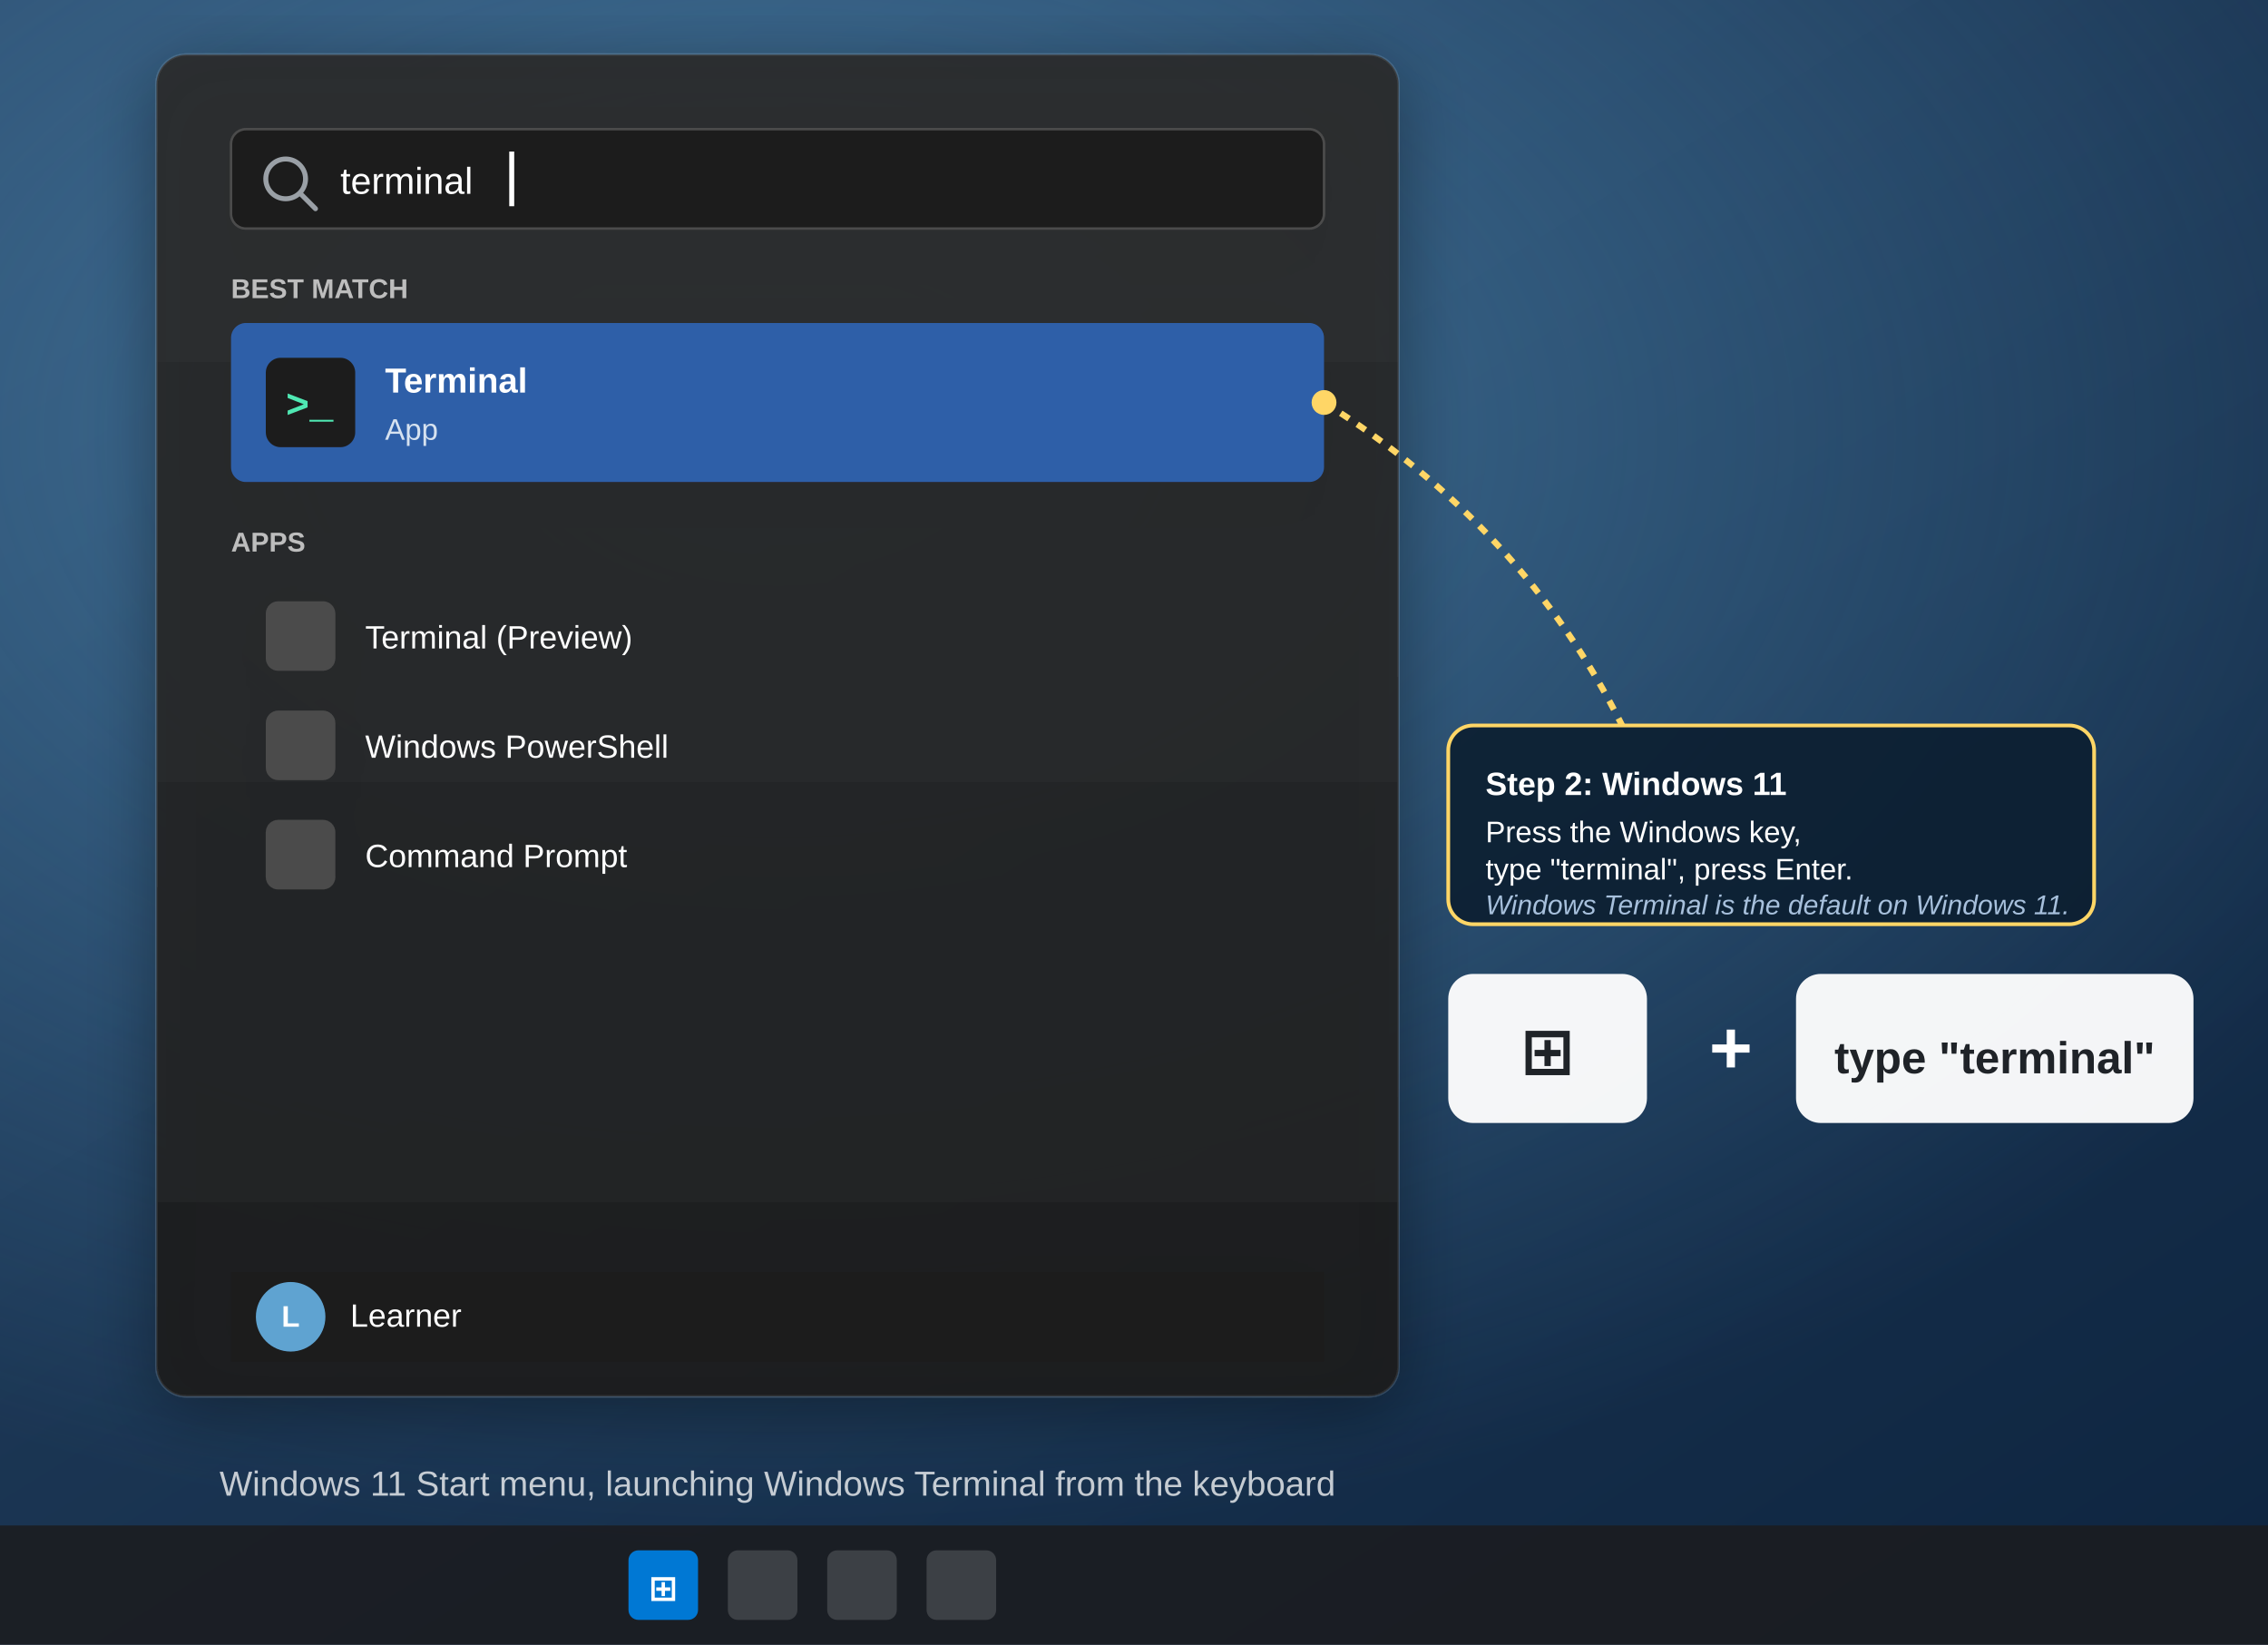
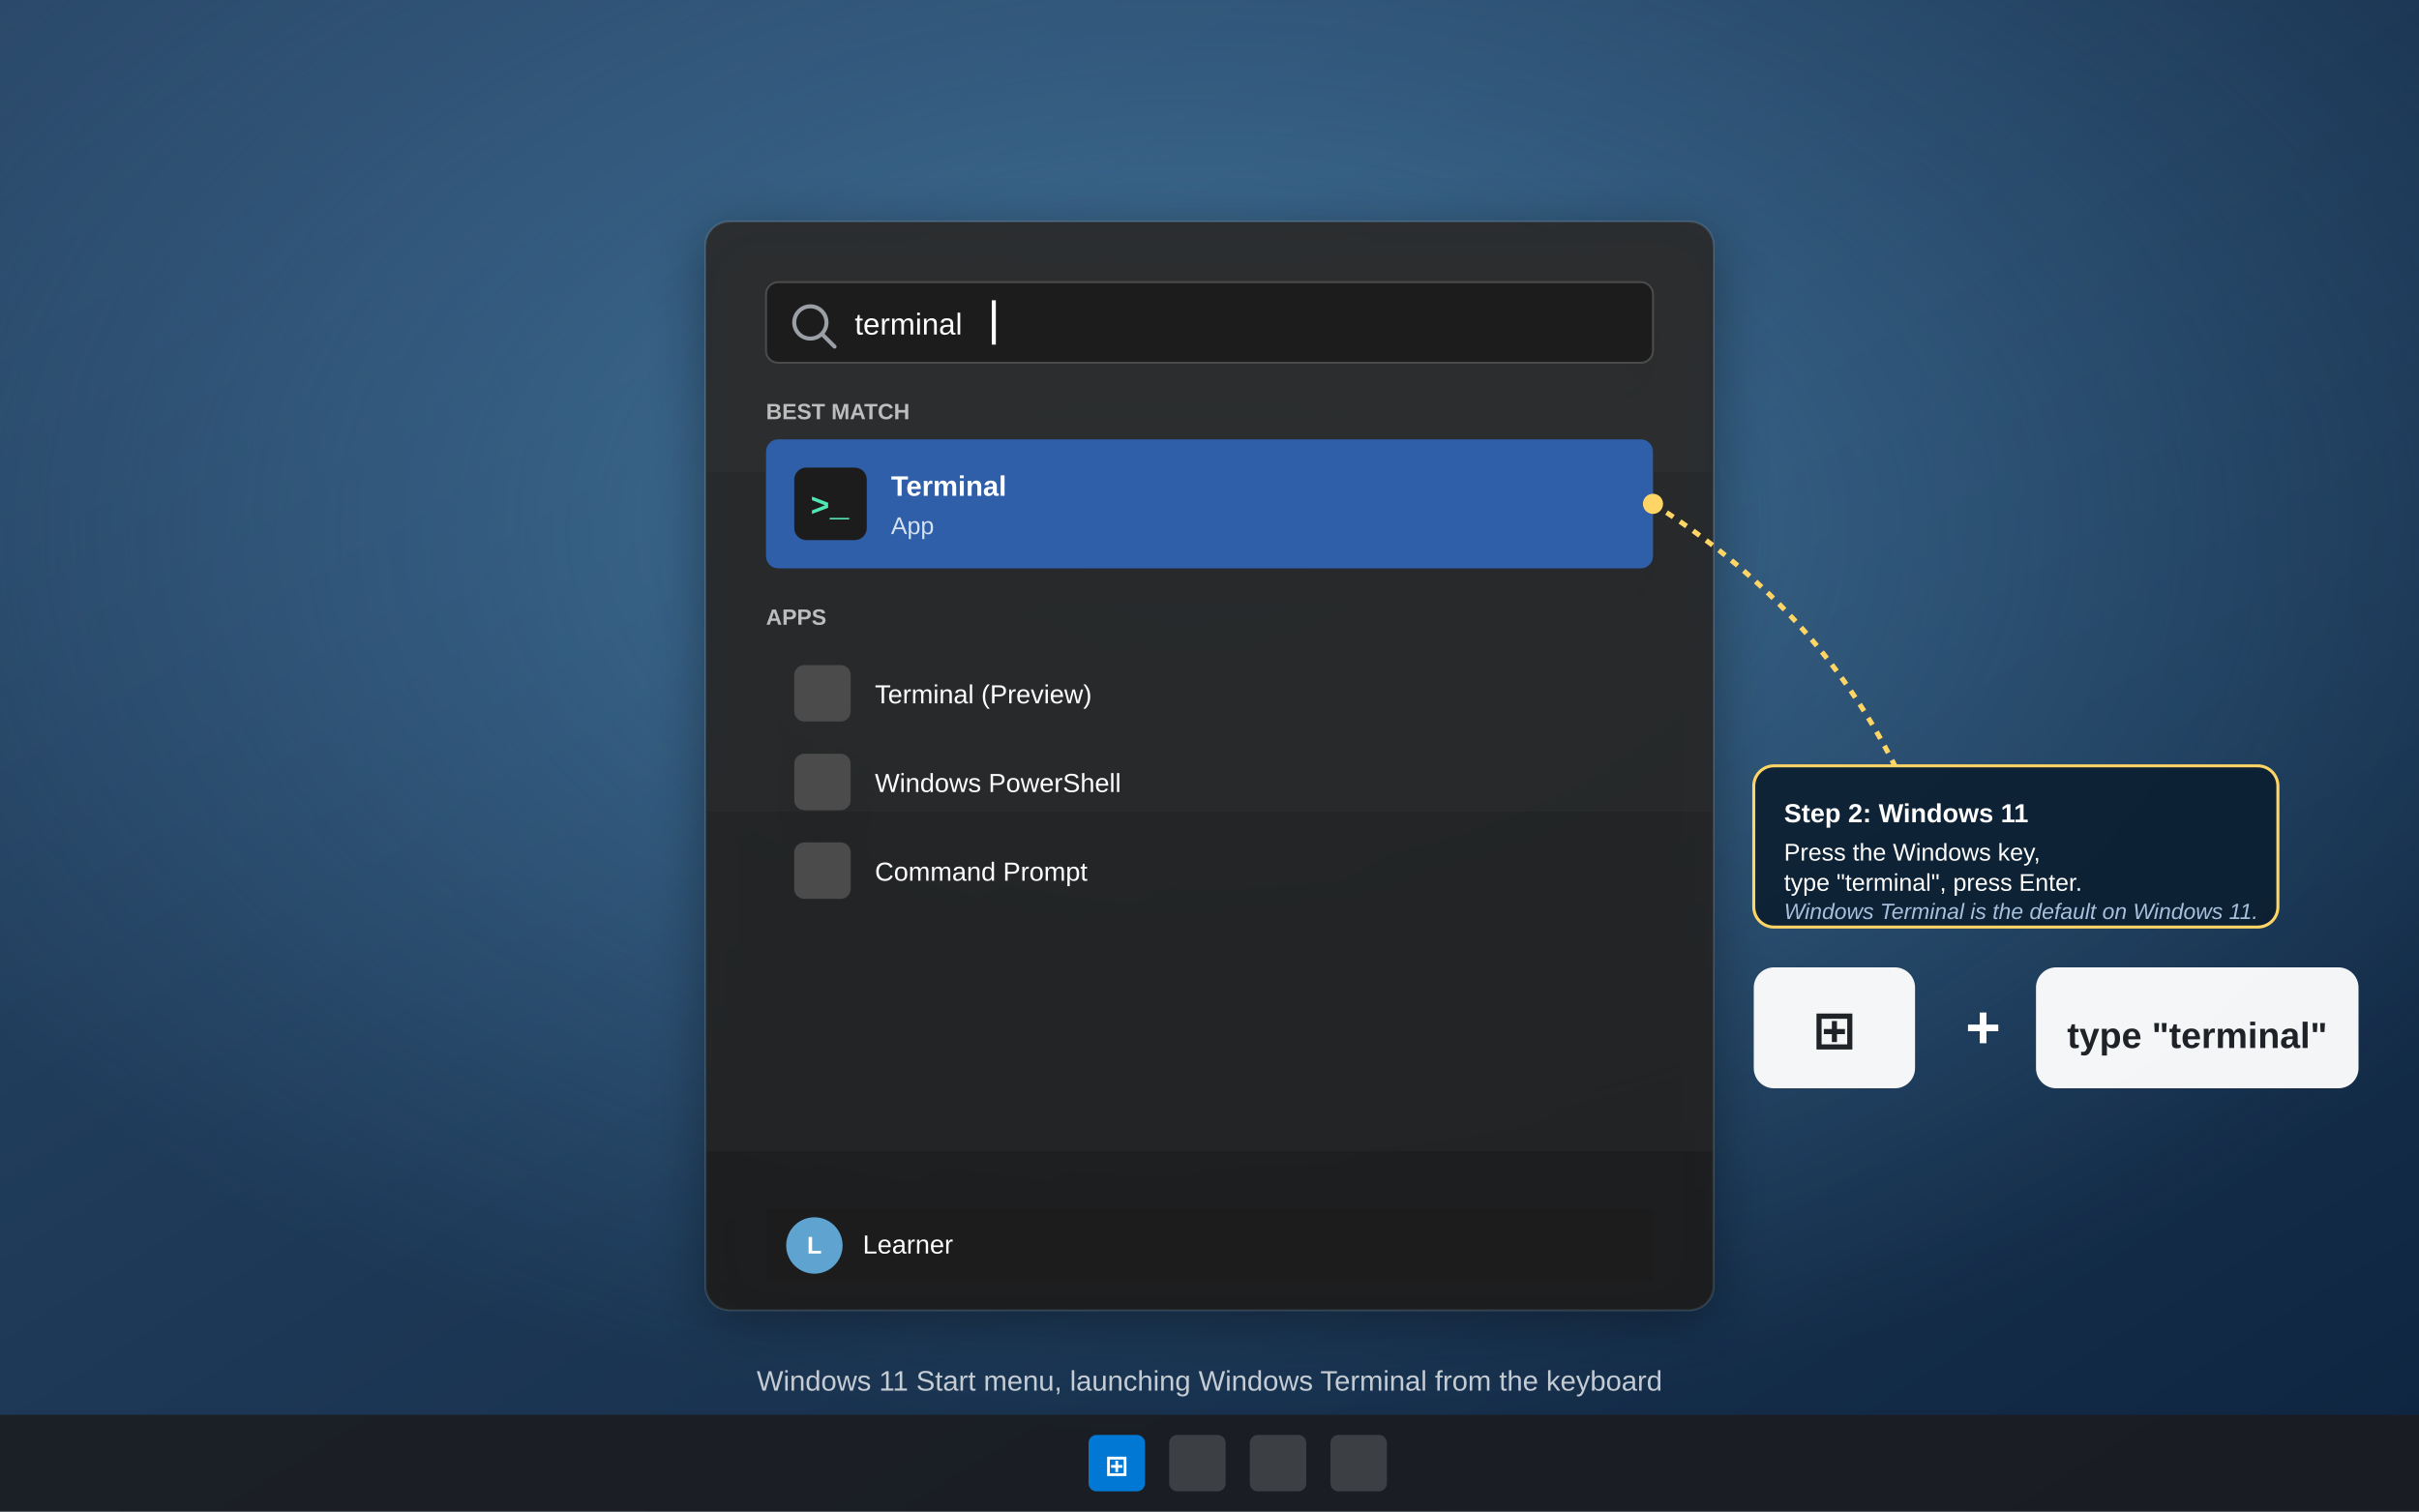
- <svg xmlns="http://www.w3.org/2000/svg" viewBox="287 88 913 662" width="913" height="662" role="img" aria-labelledby="win-title win-desc">
+ <svg xmlns="http://www.w3.org/2000/svg" viewBox="0 0 1200 750" role="img" aria-labelledby="win-title win-desc">
  <defs>
    <linearGradient id="winDesk" x1="0" y1="0" x2="1" y2="1">
      <stop offset="0" stop-color="#2B4A6B" />
      <stop offset="1" stop-color="#0E2540" />
    </linearGradient>
    <radialGradient id="winBloom" cx="0.5" cy="0.35" r="0.6">
      <stop offset="0" stop-color="#5FA3D1" stop-opacity="0.55" />
      <stop offset="1" stop-color="#5FA3D1" stop-opacity="0" />
    </radialGradient>
    <linearGradient id="startBg" x1="0" y1="0" x2="0" y2="1">
      <stop offset="0" stop-color="#2C2C2C" stop-opacity="0.92" />
      <stop offset="1" stop-color="#1E1E1E" stop-opacity="0.92" />
    </linearGradient>
    <filter id="shadowW" x="-20%" y="-20%" width="140%" height="140%">
      <feGaussianBlur in="SourceAlpha" stdDeviation="14" />
      <feOffset dx="0" dy="6" />
      <feComponentTransfer>
        <feFuncA type="linear" slope="0.4" />
      </feComponentTransfer>
      <feMerge>
        <feMergeNode />
        <feMergeNode in="SourceGraphic" />
      </feMerge>
    </filter>
    <style>
      .ui { font-family: "Segoe UI", "Segoe UI Variable", system-ui, Arial, sans-serif; }
      .mono { font-family: "Cascadia Mono", Consolas, "Courier New", monospace; }
    </style>
  </defs>
  <rect width="1200" height="750" fill="url(#winDesk)" />
  <rect width="1200" height="750" fill="url(#winBloom)" />
  <g filter="url(#shadowW)">
    <rect x="350" y="110" width="500" height="540" rx="12" fill="url(#startBg)" stroke="#FFFFFF" stroke-opacity="0.08" />
    <rect x="380" y="140" width="440" height="40" rx="6" fill="#1C1C1C" stroke="#4B4B4B" />
    <circle cx="402" cy="160" r="8" fill="none" stroke="#9AA0A6" stroke-width="2" />
    <line x1="408" y1="166" x2="414" y2="172" stroke="#9AA0A6" stroke-width="2" stroke-linecap="round" />
    <text x="424" y="166" class="ui" font-size="15" fill="#FFFFFF">terminal</text>
    <rect x="492" y="149" width="2" height="22" fill="#FFFFFF">
      <animate attributeName="opacity" values="1;1;0;0;1" keyTimes="0;0.5;0.5;1;1" dur="1s" repeatCount="indefinite" />
    </rect>
    <text x="380" y="208" class="ui" font-size="11" fill="#BDBDBD" font-weight="600">BEST MATCH</text>
    <rect x="380" y="218" width="440" height="64" rx="6" fill="#2F5FA8" />
    <rect x="394" y="232" width="36" height="36" rx="6" fill="#1E1E1E" />
    <text x="402" y="256" class="mono" font-size="16" fill="#50E8B3" font-weight="700">&gt;_</text>
    <text x="442" y="246" class="ui" font-size="14" font-weight="600" fill="#FFFFFF">Terminal</text>
    <text x="442" y="265" class="ui" font-size="12" fill="#D6E2F0">App</text>
    <text x="380" y="310" class="ui" font-size="11" fill="#BDBDBD" font-weight="600">APPS</text>
    <rect x="380" y="320" width="440" height="44" rx="6" fill="#2A2A2A" fill-opacity="0" />
    <rect x="394" y="330" width="28" height="28" rx="5" fill="#4B4B4B" />
    <text x="434" y="349" class="ui" font-size="13" fill="#FFFFFF">Terminal (Preview)</text>
    <rect x="394" y="374" width="28" height="28" rx="5" fill="#4B4B4B" />
    <text x="434" y="393" class="ui" font-size="13" fill="#FFFFFF">Windows PowerShell</text>
    <rect x="394" y="418" width="28" height="28" rx="5" fill="#4B4B4B" />
    <text x="434" y="437" class="ui" font-size="13" fill="#FFFFFF">Command Prompt</text>
    <rect x="380" y="600" width="440" height="36" fill="#1A1A1A" />
    <circle cx="404" cy="618" r="14" fill="#5FA3D1" />
    <text x="404" y="622" class="ui" font-size="12" font-weight="600" fill="#FFFFFF" text-anchor="middle">L</text>
    <text x="428" y="622" class="ui" font-size="13" fill="#FFFFFF">Learner</text>
  </g>
  <rect x="0" y="702" width="1200" height="48" fill="#1C1C1E" fill-opacity="0.85" />
  <g transform="translate(540,712)">
    <rect x="0" y="0" width="28" height="28" rx="4" fill="#0078D4" />
    <text x="14" y="20" class="ui" font-size="14" font-weight="700" fill="#FFFFFF" text-anchor="middle">⊞</text>
    <rect x="40" y="0" width="28" height="28" rx="4" fill="#FFFFFF" fill-opacity="0.15" />
    <rect x="80" y="0" width="28" height="28" rx="4" fill="#FFFFFF" fill-opacity="0.15" />
    <rect x="120" y="0" width="28" height="28" rx="4" fill="#FFFFFF" fill-opacity="0.15" />
  </g>
  <g transform="translate(870,480)">
    <rect x="0" y="0" width="80" height="60" rx="10" fill="#FFFFFF" fill-opacity="0.95" />
    <text x="40" y="40" class="ui" font-size="26" font-weight="700" text-anchor="middle" fill="#1F2328">⊞</text>
    <text x="105" y="40" class="ui" font-size="30" font-weight="700" fill="#FFFFFF">+</text>
    <rect x="140" y="0" width="160" height="60" rx="10" fill="#FFFFFF" fill-opacity="0.95" />
    <text x="220" y="40" class="ui" font-size="18" font-weight="600" text-anchor="middle" fill="#1F2328">type "terminal"</text>
  </g>
  <g>
    <path d="M 820 250 Q 900 300 940 380" stroke="#FFD666" stroke-width="2.5" fill="none" stroke-dasharray="4 4" />
    <circle cx="820" cy="250" r="5" fill="#FFD666" />
    <rect x="870" y="380" width="260" height="80" rx="10" fill="#0C1E30" fill-opacity="0.9" stroke="#FFD666" stroke-width="1.5" />
    <text x="885" y="408" class="ui" font-size="13" font-weight="700" fill="#FFFFFF">Step 2: Windows 11</text>
    <text x="885" y="427" class="ui" font-size="12" fill="#FFFFFF">Press the Windows key,</text>
    <text x="885" y="442" class="ui" font-size="12" fill="#FFFFFF">type "terminal", press Enter.</text>
    <text x="885" y="456" class="ui" font-size="11" fill="#A7C0DC" font-style="italic">Windows Terminal is the default on Windows 11.</text>
  </g>
  <text x="600" y="690" class="ui" font-size="14" fill="#FFFFFF" fill-opacity="0.75" text-anchor="middle">Windows 11 Start menu, launching Windows Terminal from the keyboard</text>
</svg>
